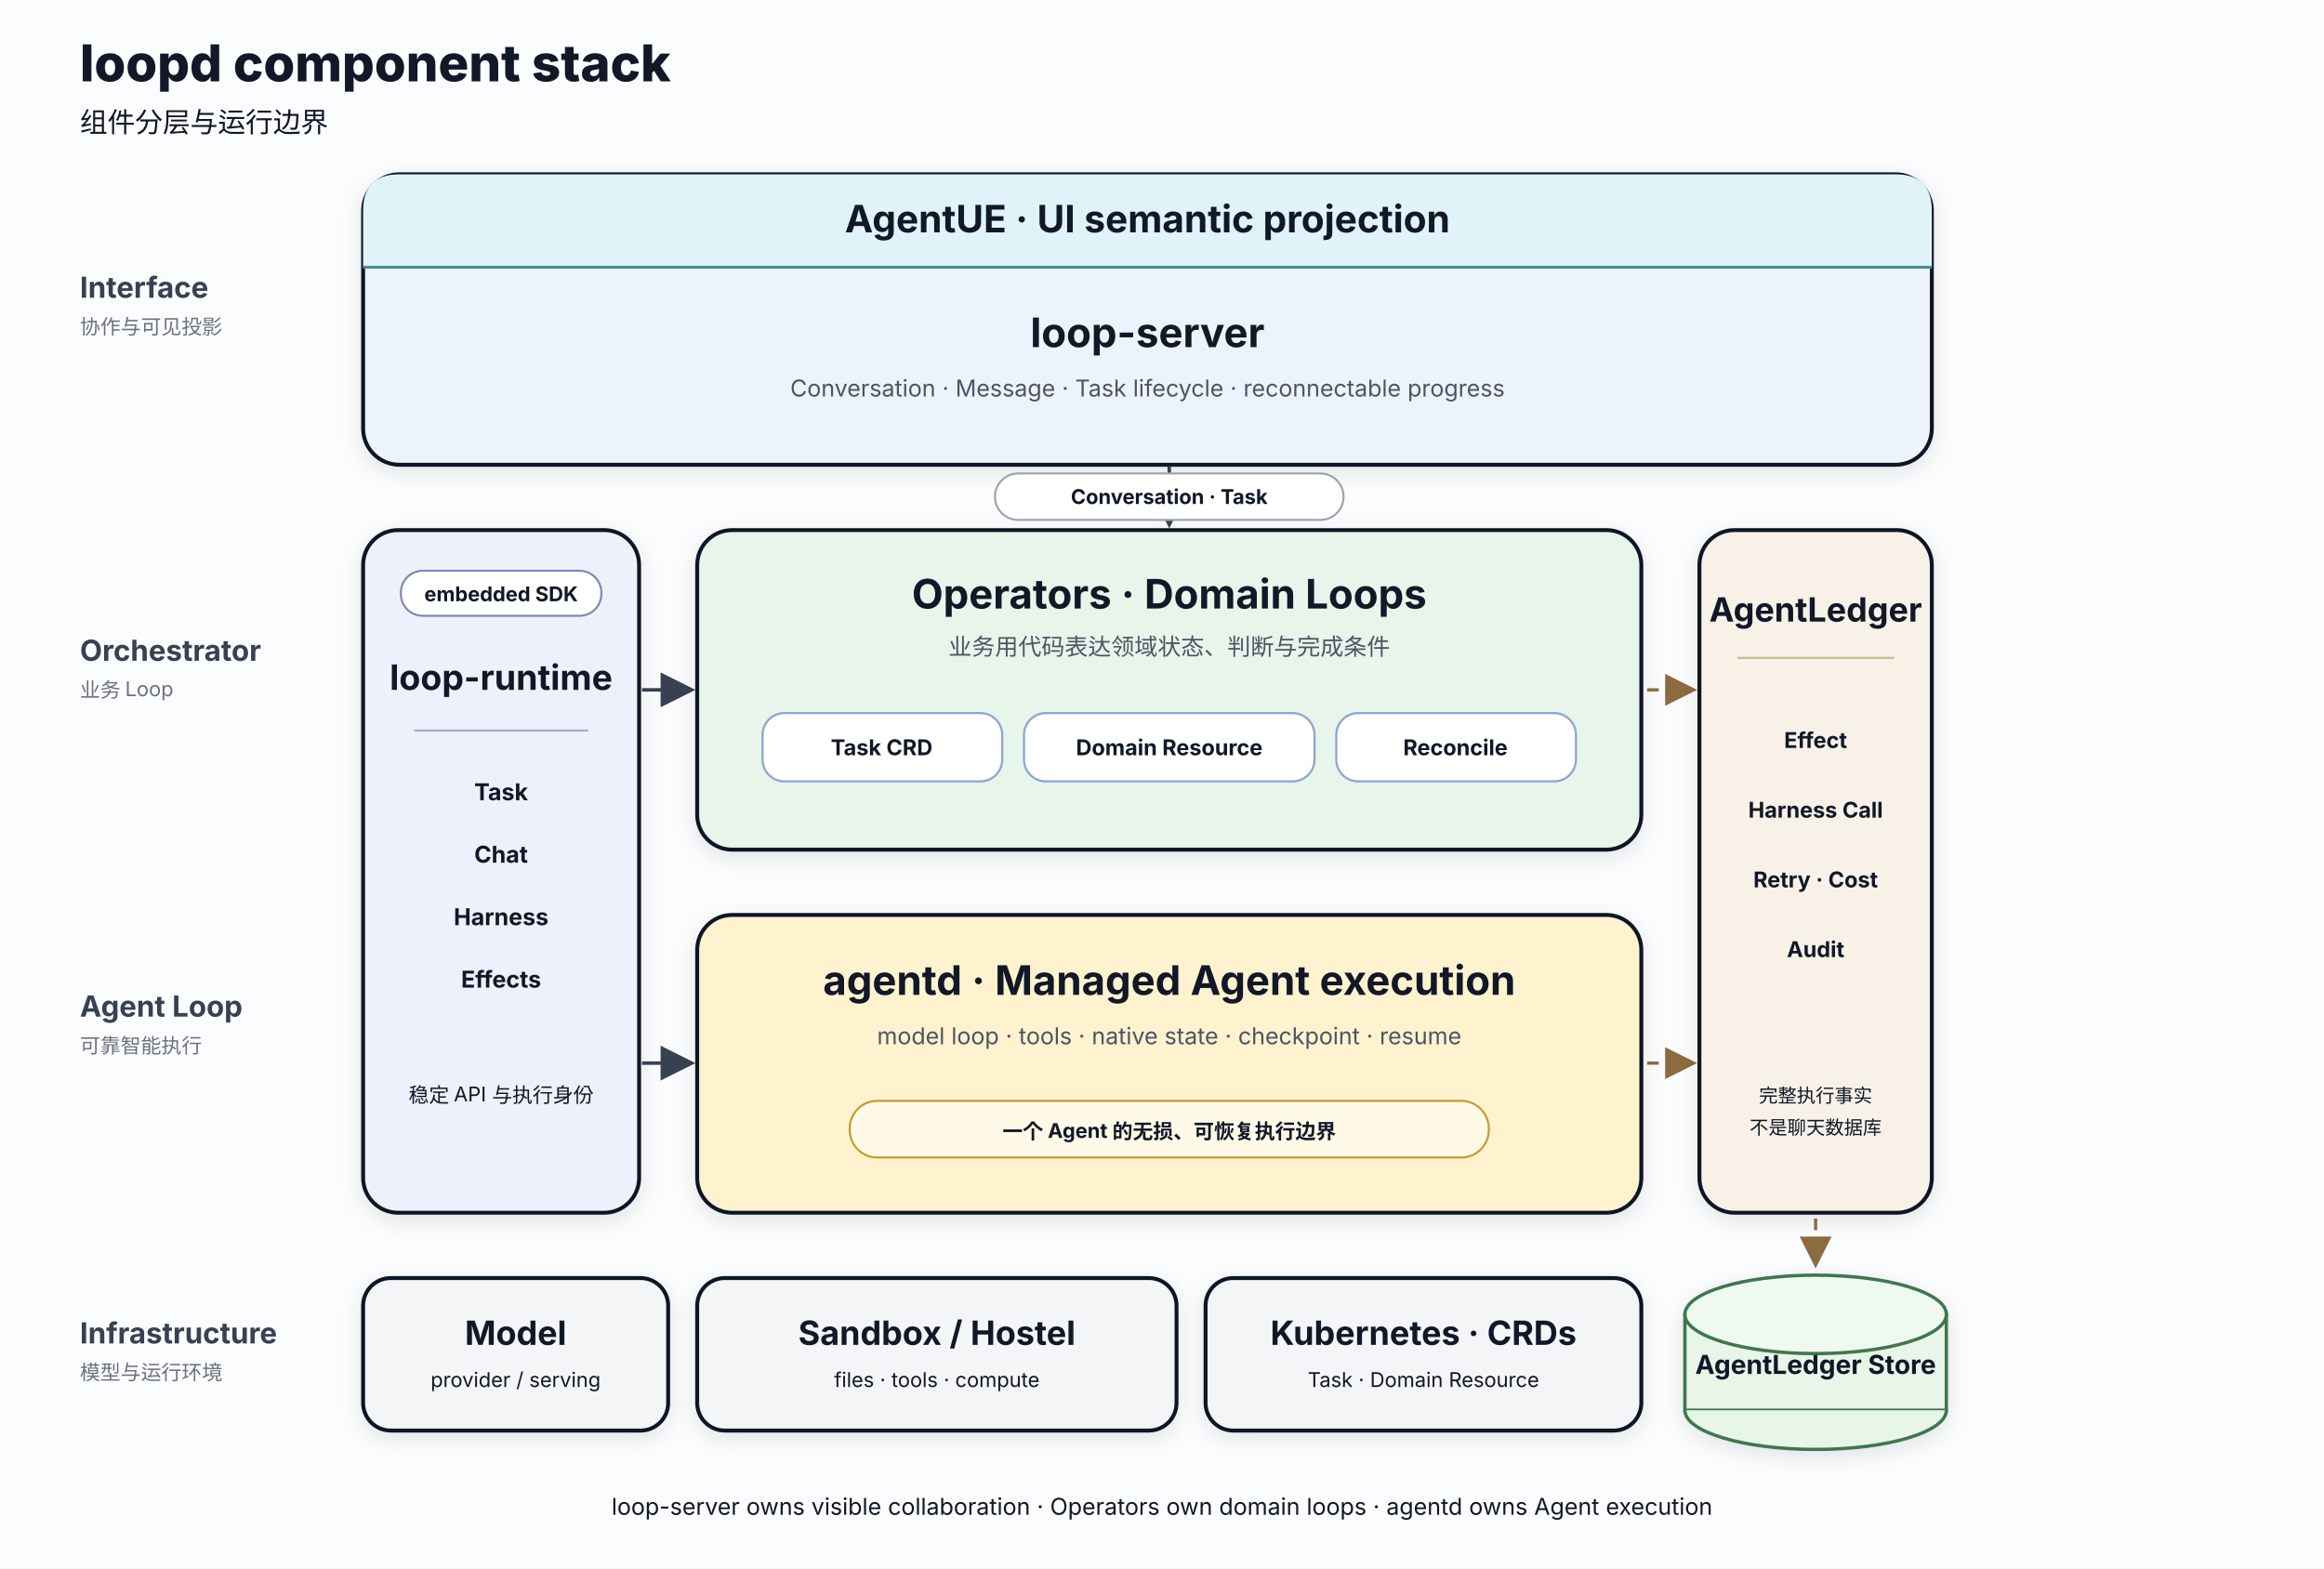
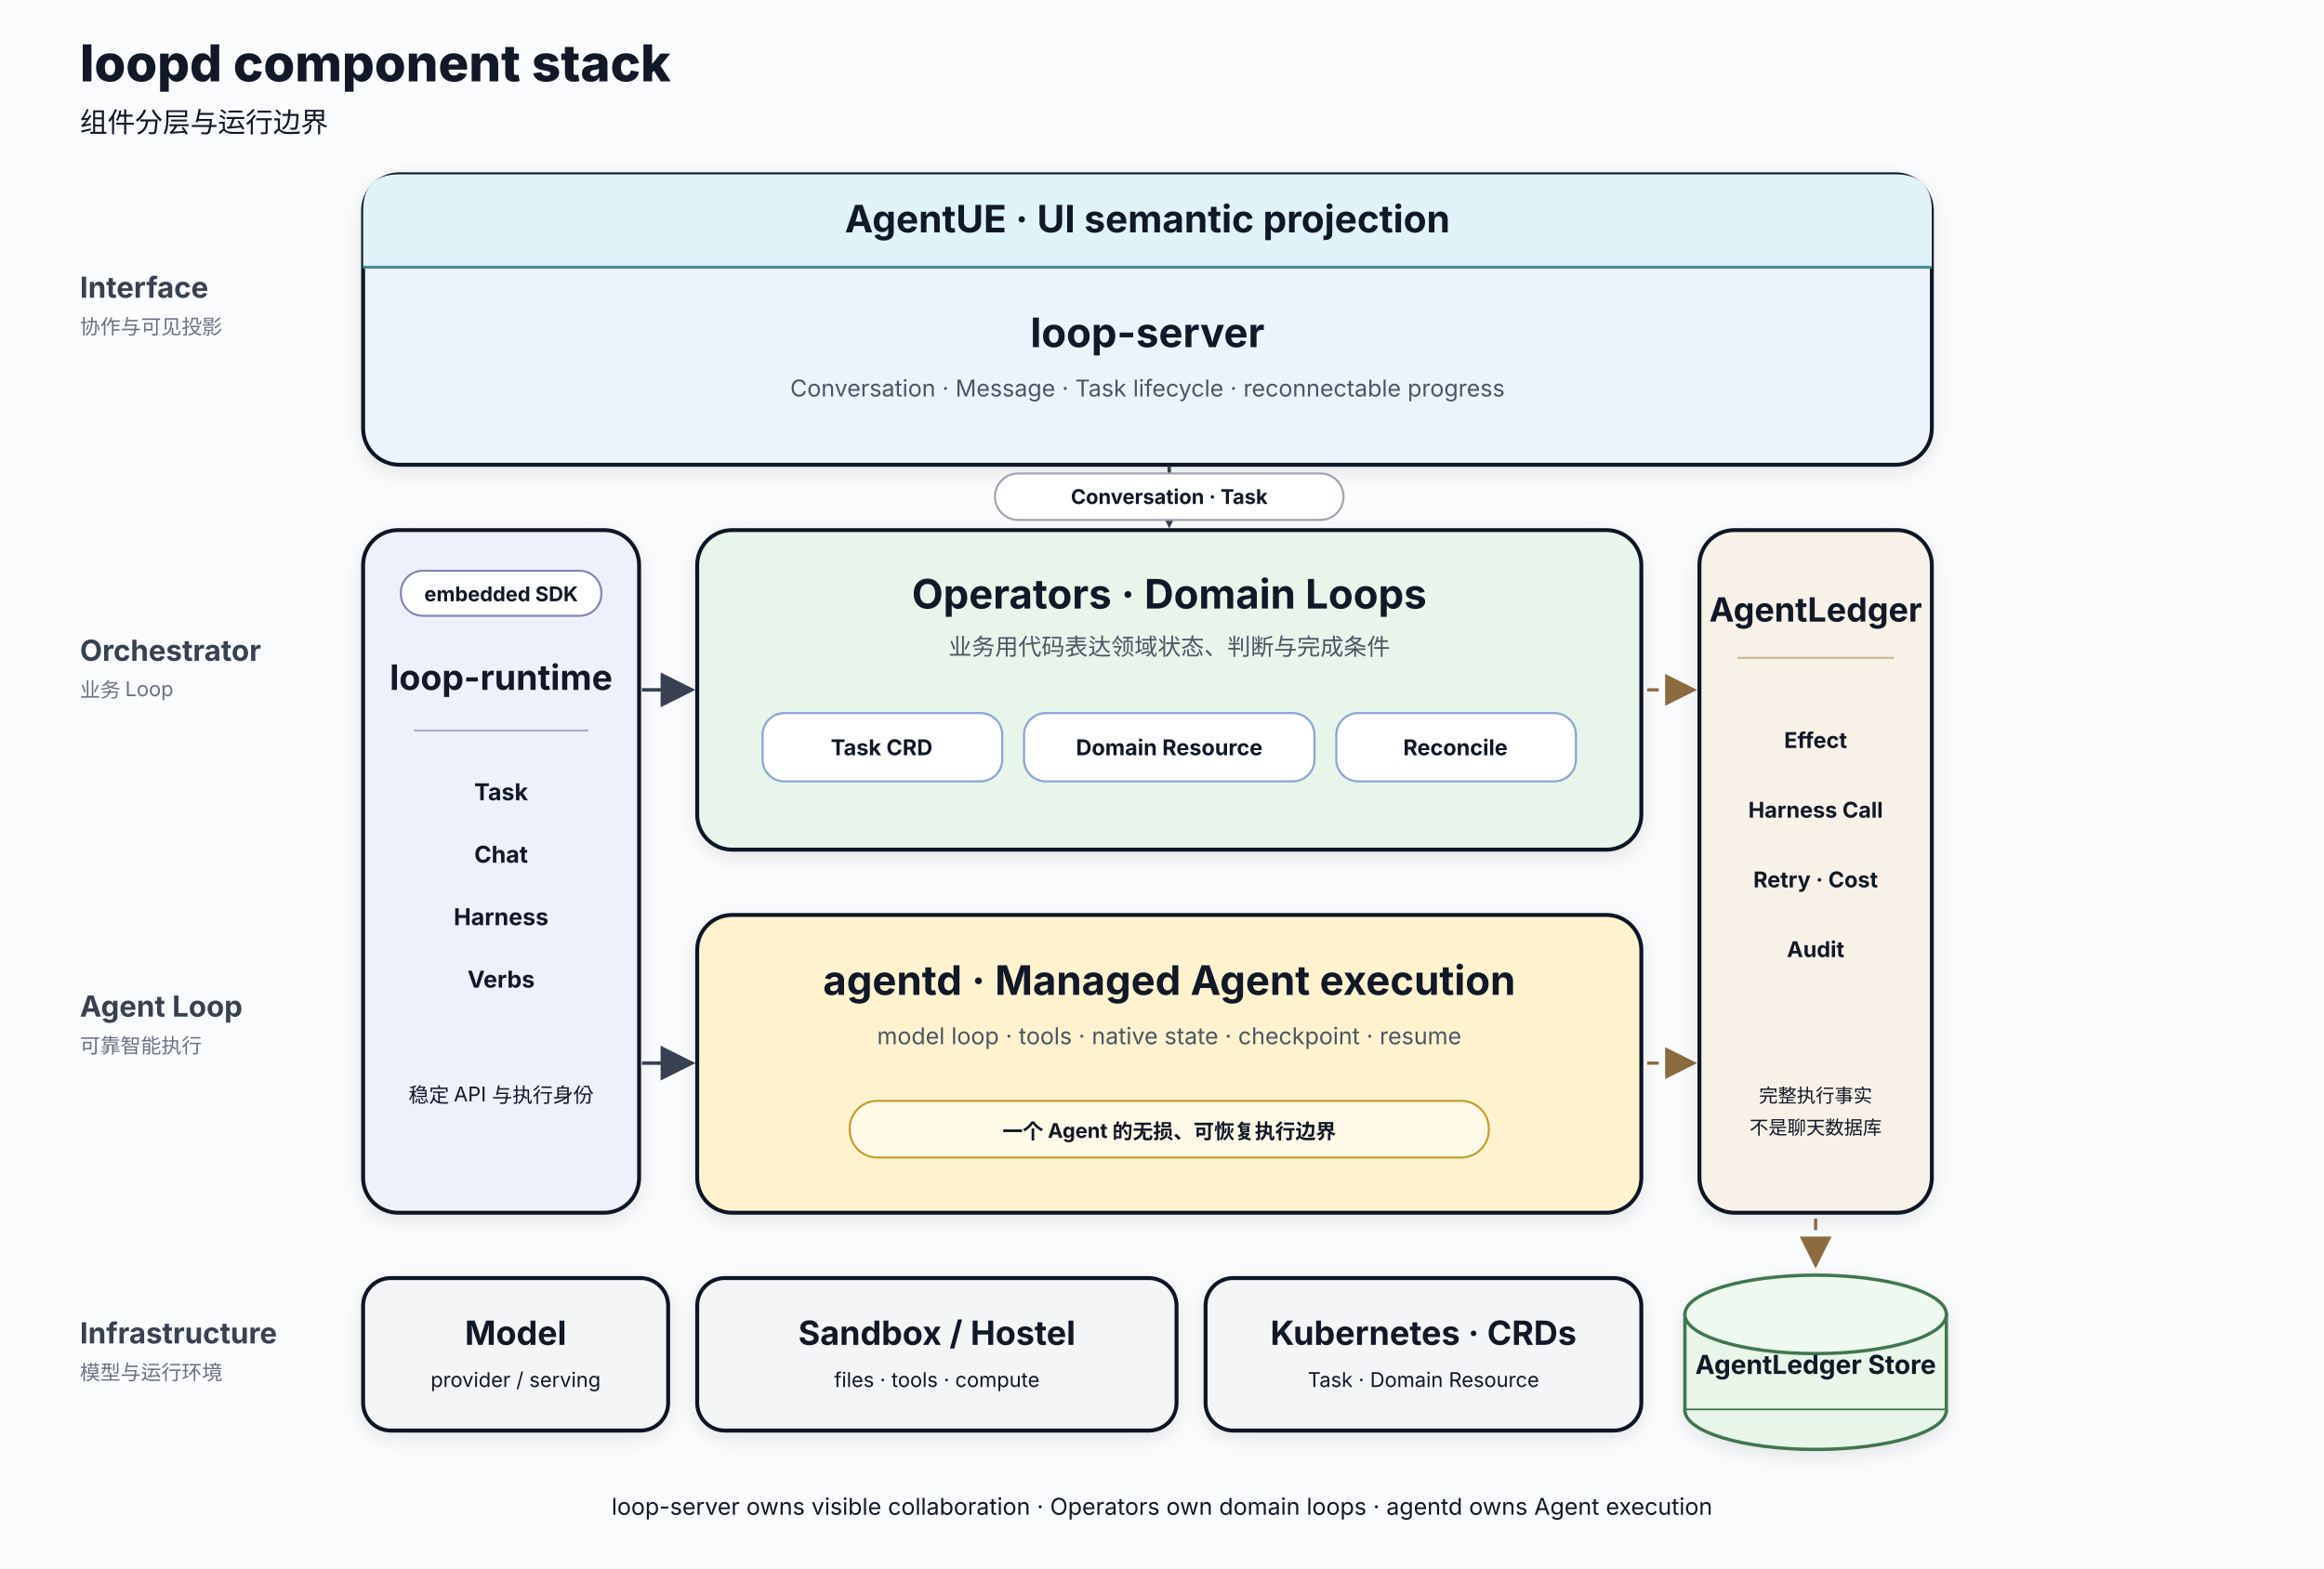
<svg xmlns="http://www.w3.org/2000/svg" width="1600" height="1080" viewBox="0 0 1600 1080" role="img" aria-labelledby="title desc">
  <defs>
    <filter id="shadow" x="-20%" y="-20%" width="140%" height="140%">
      <feDropShadow dx="0" dy="4" stdDeviation="7" flood-color="#111827" flood-opacity="0.10" />
    </filter>
    <marker id="arrow" markerWidth="10" markerHeight="10" refX="8" refY="5" orient="auto" markerUnits="strokeWidth">
      <path d="M 0 0 L 10 5 L 0 10 z" fill="#374151" />
    </marker>
    <marker id="ledger-arrow" markerWidth="10" markerHeight="10" refX="8" refY="5" orient="auto" markerUnits="strokeWidth">
      <path d="M 0 0 L 10 5 L 0 10 z" fill="#8c6b3f" />
    </marker>
    <style>
      text {
        font-family: Inter, ui-sans-serif, -apple-system, BlinkMacSystemFont, "Segoe UI", "PingFang SC", sans-serif;
        fill: #111827;
      }
      .layer-name {
        font-size: 20px;
        font-weight: 720;
        fill: #374151;
      }
      .layer-detail {
        font-size: 14px;
        fill: #6b7280;
      }
      .card {
        stroke: #111827;
        stroke-width: 2.7;
        filter: url(#shadow);
      }
      .card-title {
        font-size: 28px;
        font-weight: 740;
        text-anchor: middle;
      }
      .card-detail {
        font-size: 16px;
        fill: #4b5563;
        text-anchor: middle;
      }
      .pill {
        fill: #ffffff;
        stroke: #8da7d3;
        stroke-width: 1.5;
      }
      .pill-text {
        font-size: 15px;
        font-weight: 650;
        text-anchor: middle;
      }
      .flow {
        fill: none;
        stroke: #374151;
        stroke-width: 2.4;
        marker-end: url(#arrow);
      }
      .ledger-flow {
        fill: none;
        stroke: #8c6b3f;
        stroke-width: 2.2;
        stroke-dasharray: 8 7;
        marker-end: url(#ledger-arrow);
      }
    </style>
  </defs>
  <rect width="1600" height="1080" fill="#fbfcfe" />
  <text x="55" y="56" font-size="35" font-weight="760">loopd component stack</text>
  <text x="55" y="91" font-size="19" fill="#6b7280">组件分层与运行边界</text>
  <text class="layer-name" x="55" y="205">Interface</text>
  <text class="layer-detail" x="55" y="230">协作与可见投影</text>
  <text class="layer-name" x="55" y="455">Orchestrator</text>
  <text class="layer-detail" x="55" y="480">业务 Loop</text>
  <text class="layer-name" x="55" y="700">Agent Loop</text>
  <text class="layer-detail" x="55" y="725">可靠智能执行</text>
  <text class="layer-name" x="55" y="925">Infrastructure</text>
  <text class="layer-detail" x="55" y="950">模型与运行环境</text>
  <rect class="card" x="250" y="120" width="1080" height="200" rx="25" fill="#edf3fc" />
  <path d="M 275 120 H 1305 Q 1330 120 1330 145 V 184 H 250 V 145 Q 250 120 275 120 Z" fill="#dff3f8" />
  <line x1="250" y1="184" x2="1330" y2="184" stroke="#4c8a9c" stroke-width="2" />
  <text x="790" y="160" font-size="26" font-weight="730" text-anchor="middle">AgentUE · UI semantic projection</text>
  <text class="card-title" x="790" y="239">loop-server</text>
  <text class="card-detail" x="790" y="273">Conversation · Message · Task lifecycle · reconnectable progress</text>
  <line class="flow" x1="805" y1="321" x2="805" y2="359" />
  <rect x="685" y="326" width="240" height="32" rx="16" fill="#ffffff" stroke="#9ca3af" stroke-width="1.4" />
  <text x="805" y="347" font-size="14" font-weight="650" text-anchor="middle">Conversation · Task</text>
  <rect class="card" x="250" y="365" width="190" height="470" rx="24" fill="#eef0fb" />
  <rect x="276" y="393" width="138" height="31" rx="15" fill="#ffffff" stroke="#7f86b6" stroke-width="1.4" />
  <text x="345" y="414" font-size="14" font-weight="680" text-anchor="middle">embedded SDK</text>
  <text x="345" y="475" font-size="24" font-weight="740" text-anchor="middle">loop-runtime</text>
  <line x1="285" y1="503" x2="405" y2="503" stroke="#a8add0" stroke-width="1.4" />
  <text x="345" y="551" font-size="16" font-weight="650" text-anchor="middle">Task</text>
  <text x="345" y="594" font-size="16" font-weight="650" text-anchor="middle">Chat</text>
  <text x="345" y="637" font-size="16" font-weight="650" text-anchor="middle">Harness</text>
-   <text x="345" y="680" font-size="16" font-weight="650" text-anchor="middle">Effects</text>
+   <text x="345" y="680" font-size="16" font-weight="650" text-anchor="middle">Verbs</text>
  <text x="345" y="759" font-size="14" fill="#5b628d" text-anchor="middle">稳定 API 与执行身份</text>
  <rect class="card" x="480" y="365" width="650" height="220" rx="24" fill="#e7f5eb" />
  <text class="card-title" x="805" y="419">Operators · Domain Loops</text>
  <text class="card-detail" x="805" y="451">业务用代码表达领域状态、判断与完成条件</text>
  <rect class="pill" x="525" y="491" width="165" height="47" rx="15" />
  <text class="pill-text" x="607" y="520">Task CRD</text>
  <rect class="pill" x="705" y="491" width="200" height="47" rx="15" />
  <text class="pill-text" x="805" y="520">Domain Resource</text>
  <rect class="pill" x="920" y="491" width="165" height="47" rx="15" />
  <text class="pill-text" x="1002" y="520">Reconcile</text>
  <rect class="card" x="480" y="630" width="650" height="205" rx="24" fill="#fff3cf" />
  <text class="card-title" x="805" y="685">agentd · Managed Agent execution</text>
  <text class="card-detail" x="805" y="719">model loop · tools · native state · checkpoint · resume</text>
  <rect x="585" y="758" width="440" height="39" rx="19" fill="#fff9e8" stroke="#c59a2c" stroke-width="1.4" />
  <text x="805" y="784" font-size="14" font-weight="650" text-anchor="middle">一个 Agent 的无损、可恢复执行边界</text>
  <line class="flow" x1="442" y1="475" x2="474" y2="475" />
  <line class="flow" x1="442" y1="732" x2="474" y2="732" />
  <line class="ledger-flow" x1="1134" y1="475" x2="1164" y2="475" />
  <line class="ledger-flow" x1="1134" y1="732" x2="1164" y2="732" />
  <rect class="card" x="1170" y="365" width="160" height="470" rx="24" fill="#f7f1e8" />
  <text x="1250" y="428" font-size="23" font-weight="740" text-anchor="middle">AgentLedger</text>
  <line x1="1196" y1="453" x2="1304" y2="453" stroke="#cbb895" stroke-width="1.4" />
  <text x="1250" y="515" font-size="15" font-weight="650" text-anchor="middle">Effect</text>
  <text x="1250" y="563" font-size="15" font-weight="650" text-anchor="middle">Harness Call</text>
  <text x="1250" y="611" font-size="15" font-weight="650" text-anchor="middle">Retry · Cost</text>
  <text x="1250" y="659" font-size="15" font-weight="650" text-anchor="middle">Audit</text>
  <text x="1250" y="759" font-size="13" fill="#80684a" text-anchor="middle">完整执行事实</text>
  <text x="1250" y="781" font-size="13" fill="#80684a" text-anchor="middle">不是聊天数据库</text>
  <rect class="card" x="250" y="880" width="210" height="105" rx="19" fill="#f4f5f7" />
  <text x="355" y="926" font-size="23" font-weight="700" text-anchor="middle">Model</text>
  <text x="355" y="955" font-size="14" fill="#4b5563" text-anchor="middle">provider / serving</text>
  <rect class="card" x="480" y="880" width="330" height="105" rx="19" fill="#f4f5f7" />
  <text x="645" y="926" font-size="23" font-weight="700" text-anchor="middle">Sandbox / Hostel</text>
  <text x="645" y="955" font-size="14" fill="#4b5563" text-anchor="middle">files · tools · compute</text>
  <rect class="card" x="830" y="880" width="300" height="105" rx="19" fill="#f4f5f7" />
  <text x="980" y="926" font-size="23" font-weight="700" text-anchor="middle">Kubernetes · CRDs</text>
  <text x="980" y="955" font-size="14" fill="#4b5563" text-anchor="middle">Task · Domain Resource</text>
  <line class="ledger-flow" x1="1250" y1="839" x2="1250" y2="869" />
  <g filter="url(#shadow)">
    <rect x="1160" y="905" width="180" height="66" fill="#e8f5e9" stroke="#3f7650" stroke-width="2.3" />
    <ellipse cx="1250" cy="905" rx="90" ry="27" fill="#eef9f0" stroke="#3f7650" stroke-width="2.3" />
    <path d="M 1160 971 A 90 27 0 0 0 1340 971" fill="#e8f5e9" stroke="#3f7650" stroke-width="2.3" />
  </g>
  <text x="1250" y="946" font-size="18" font-weight="700" text-anchor="middle">AgentLedger Store</text>
  <text x="800" y="1043" font-size="16" fill="#6b7280" text-anchor="middle">loop-server owns visible collaboration · Operators own domain loops · agentd owns Agent execution</text>
</svg>
